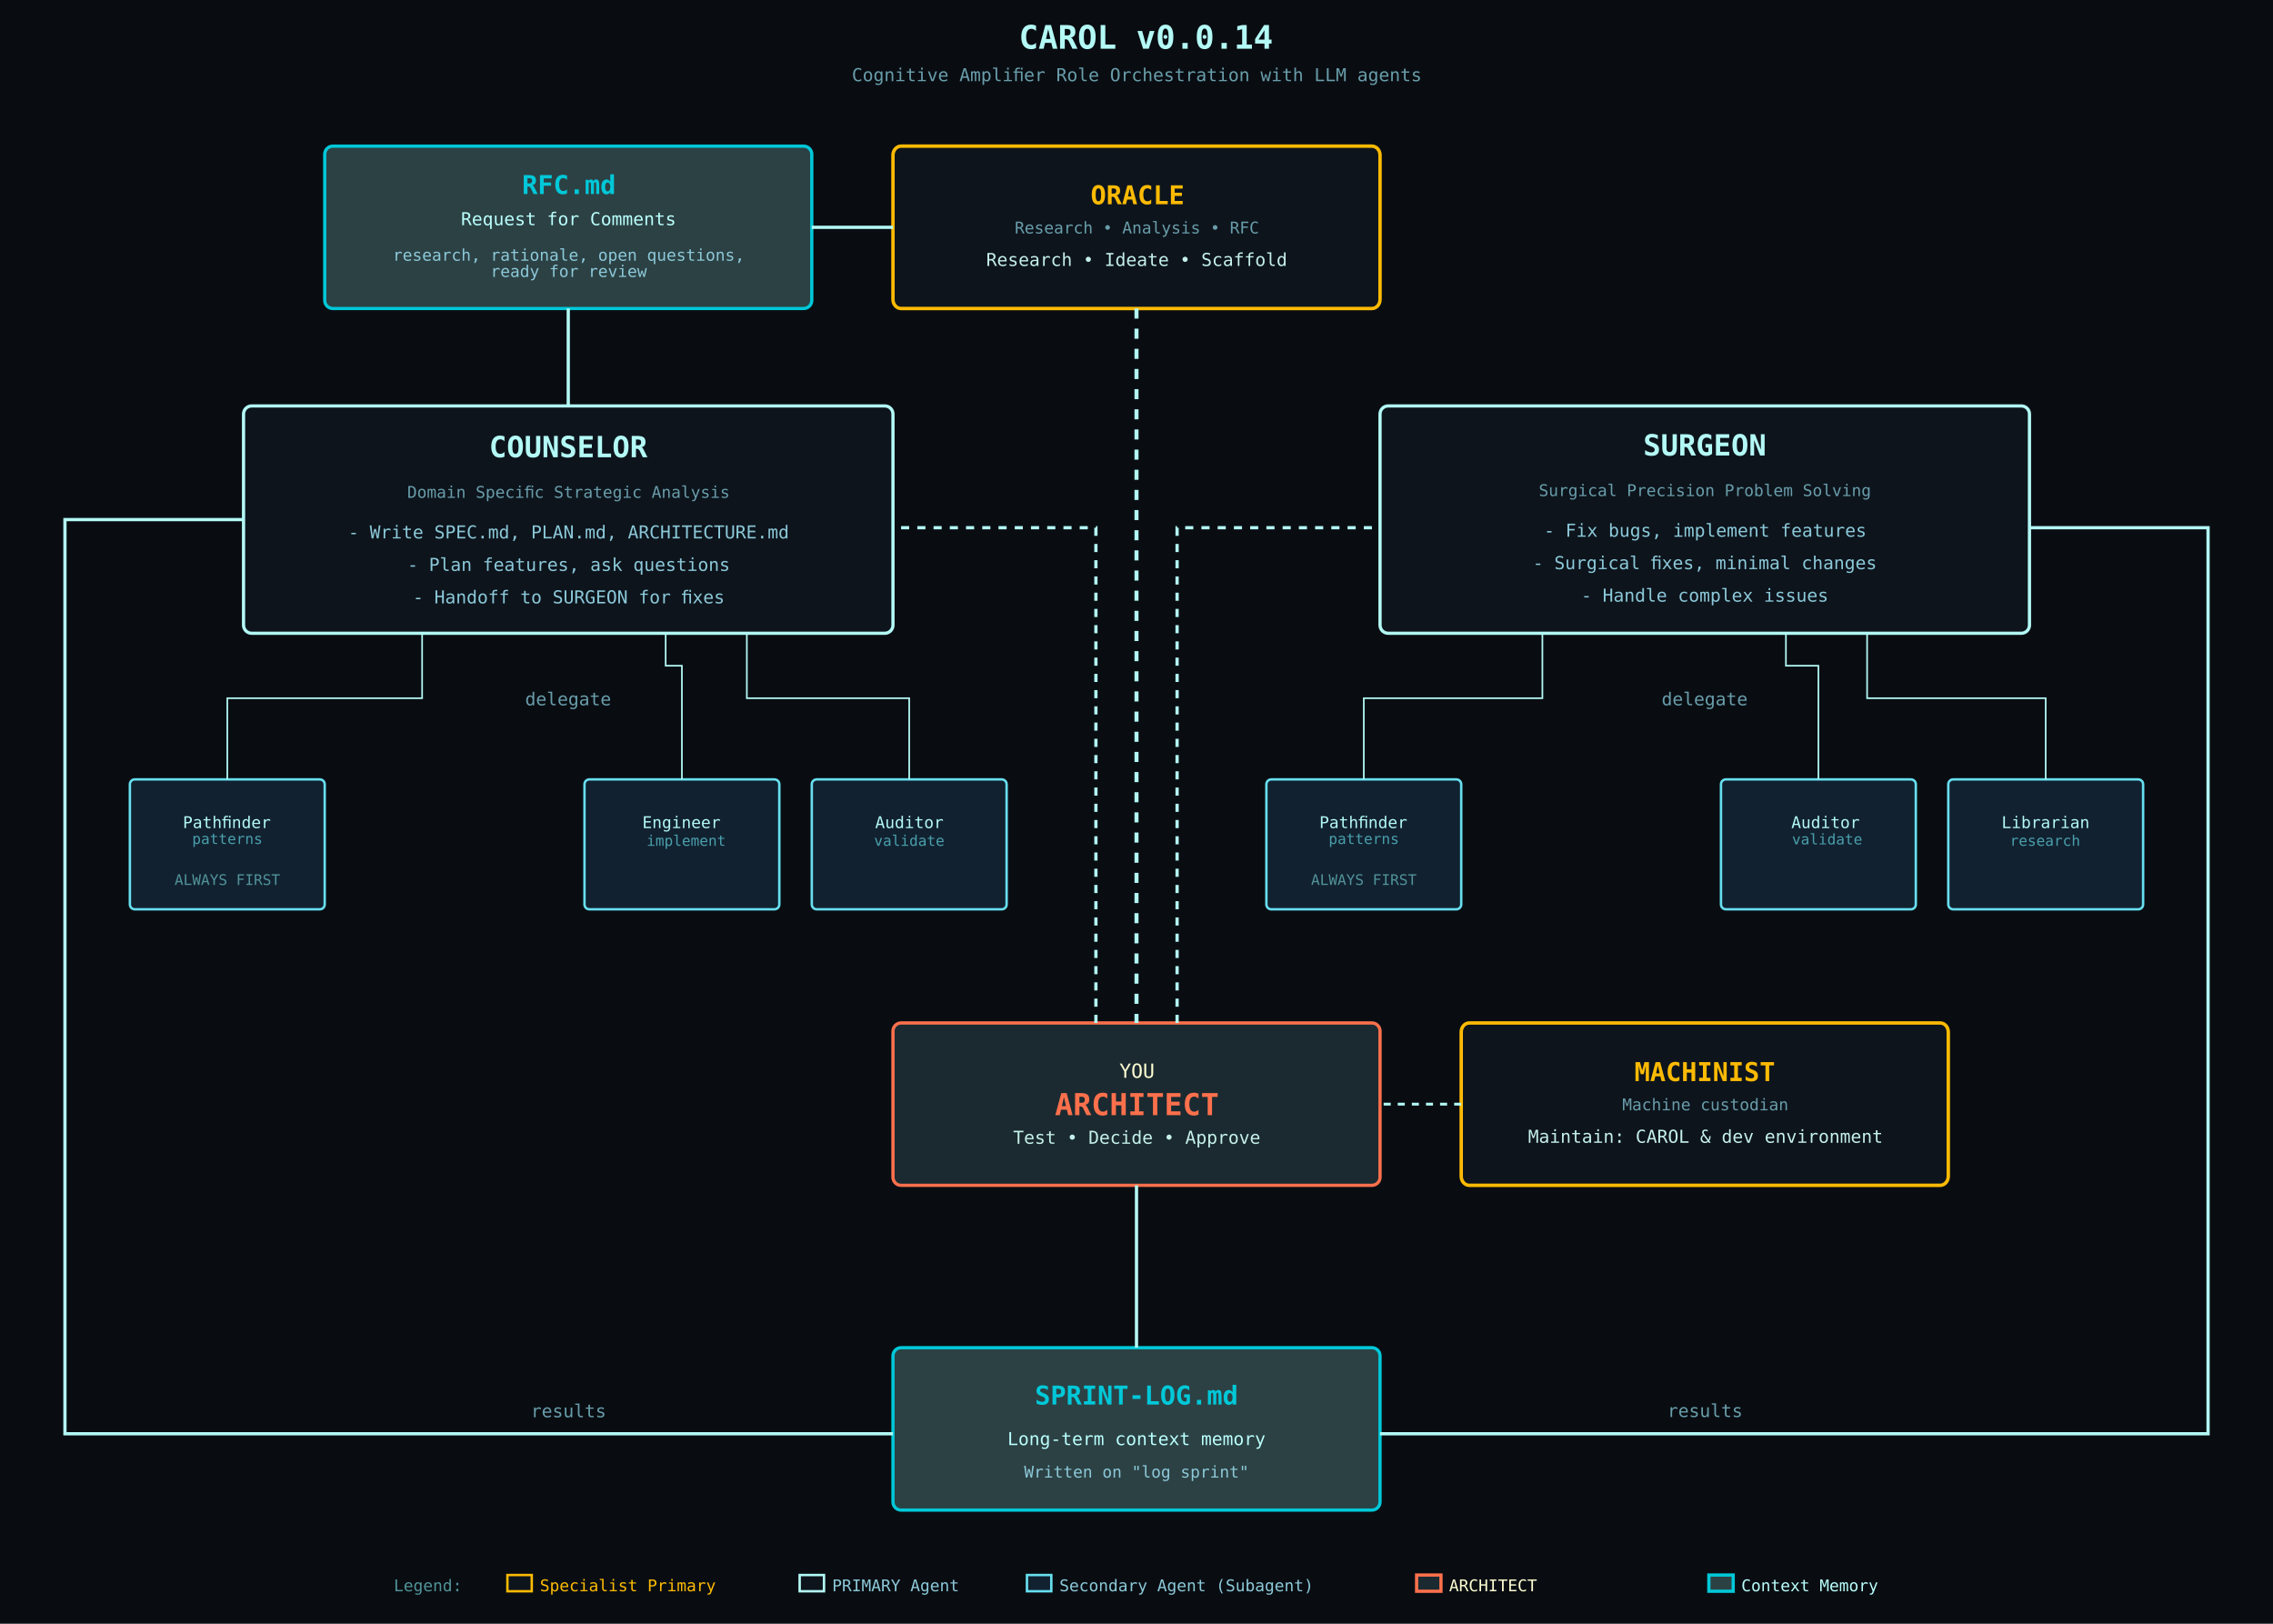
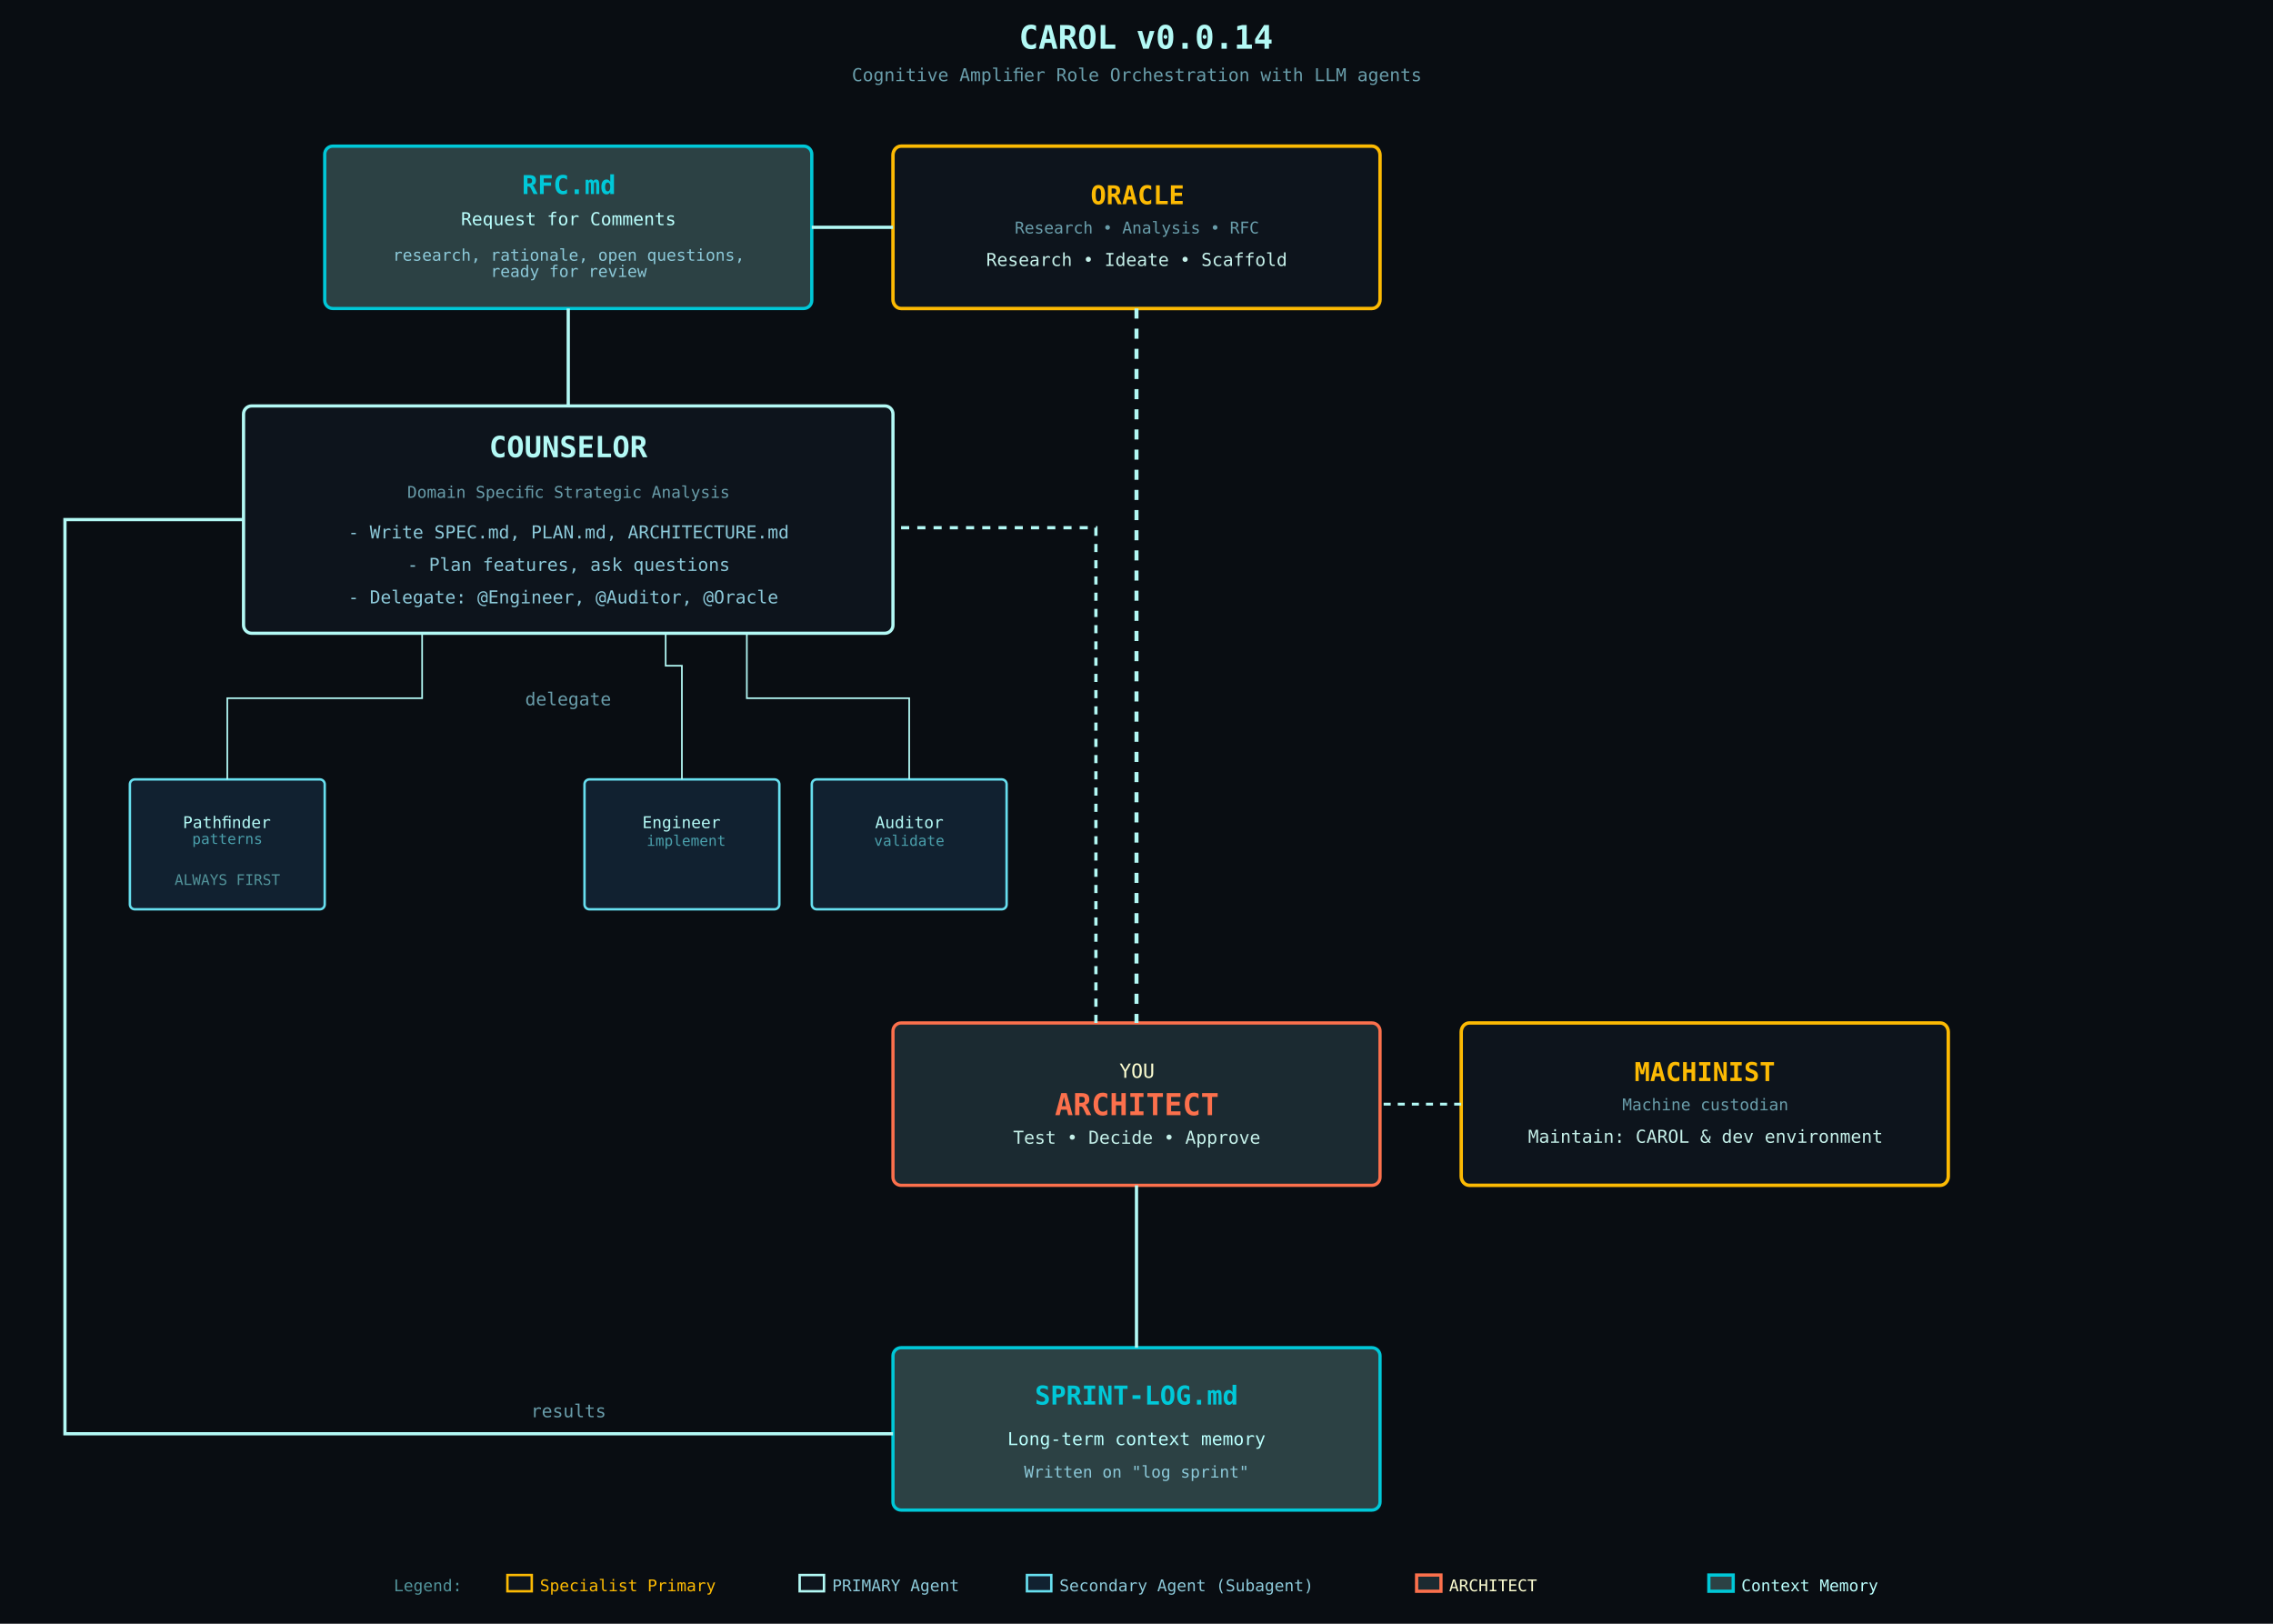
<svg xmlns="http://www.w3.org/2000/svg" width="1400px" height="1000px" version="1.1" xml:space="preserve" style="fill-rule:evenodd;clip-rule:evenodd;">
  <rect x="0" y="0" width="1400" height="1000" style="fill:#090d12;" />
  <text x="627.554px" y="30px" style="font-family:'Menlo-Bold', 'Menlo', monospace;font-weight:700;font-size:20px;fill:#b3f9f5;">CAROL v0.0.14</text>
  <text x="524.674px" y="50px" style="font-family:'Menlo-Regular', 'Menlo', monospace;font-size:11px;fill:#699daa;">Cognitive Ampliﬁer Role Orchestration with LLM agents</text>
  <g>
    <g>
      <path d="M850,95.556L850,184.444C850,187.511 847.76,190 845,190L555,190C552.24,190 550,187.511 550,184.444L550,95.556C550,92.489 552.24,90 555,90L845,90C847.76,90 850,92.489 850,95.556Z" style="fill:#0d141c;stroke:#fcba03;stroke-width:2.11px;" />
      <g>
        <text x="671.715px" y="125.793px" style="font-family:'Menlo-Bold', 'Menlo', monospace;font-weight:700;font-size:16px;fill:#fcba03;">ORACLE</text>
        <text x="625.000px" y="143.793px" style="font-family:'Menlo-Regular', 'Menlo', monospace;font-size:10px;fill:#699daa;">Research • Analysis • RFC</text>
        <text x="607.413px" y="163.793px" style="font-family:'Menlo-Regular', 'Menlo', monospace;font-size:11px;fill:#c5f0e9;">Research • Ideate • Scaffold</text>
      </g>
    </g>
  </g>
  <g>
    <g>
      <path d="M1200,635.556L1200,724.444C1200,727.511 1197.76,730 1195,730L905,730C902.24,730 900,727.511 900,724.444L900,635.556C900,632.489 902.24,630 905,630L1195,630C1197.76,630 1200,632.489 1200,635.556Z" style="fill:#0d141c;stroke:#fcba03;stroke-width:2.11px;" />
      <g>
        <g transform="matrix(16,0,0,16,1093.363,665.793)">
                </g>
        <text x="1006.668px" y="665.793px" style="font-family:'Menlo-Bold', 'Menlo', monospace;font-weight:700;font-size:16px;fill:#fcba03;">MACHINIST</text>
        <g transform="matrix(10,0,0,10,1101.531,683.793)">
                </g>
        <text x="999.182px" y="683.793px" style="font-family:'Menlo-Regular', 'Menlo', monospace;font-size:10px;fill:#699daa;">Machine custodian</text>
        <g transform="matrix(11,0,0,11,1159.715,703.793)">
                </g>
        <text x="941.171px" y="703.793px" style="font-family:'Menlo-Regular', 'Menlo', monospace;font-size:11px;fill:#c5f0e9;">Maintain: CAROL &amp; dev environment</text>
      </g>
    </g>
  </g>
  <g>
    <path d="M550,255L550,385C550,387.76 547.76,390 545,390L155,390C152.24,390 150,387.76 150,385L150,255C150,252.24 152.24,250 155,250L545,250C547.76,250 550,252.24 550,255Z" style="fill:#0d141c;stroke:#b3f9f5;stroke-width:2px;" />
-     <path d="M1250,255L1250,385C1250,387.76 1247.76,390 1245,390L855,390C852.24,390 850,387.76 850,385L850,255C850,252.24 852.24,250 855,250L1245,250C1247.76,250 1250,252.24 1250,255Z" style="fill:#0d141c;stroke:#b3f9f5;stroke-width:2px;" />
  </g>
  <g>
    <g>
      <text x="301.234px" y="281.602px" style="font-family:'Menlo-Bold', 'Menlo', monospace;font-weight:700;font-size:18px;fill:#b3f9f5;">COUNSELOR</text>
      <text x="250.823px" y="306.602px" style="font-family:'Menlo-Regular', 'Menlo', monospace;font-size:10px;fill:#699daa;">Domain Speciﬁc Strategic Analysis</text>
      <text x="214.477px" y="331.602px" style="font-family:'Menlo-Regular', 'Menlo', monospace;font-size:11px;fill:#8cc9d9;">- Write SPEC.md, PLAN.md, ARCHITECTURE.md</text>
      <text x="250.933px" y="351.602px" style="font-family:'Menlo-Regular', 'Menlo', monospace;font-size:11px;fill:#8cc9d9;">- Plan features, ask questions</text>
-       <text x="254.244px" y="371.602px" style="font-family:'Menlo-Regular', 'Menlo', monospace;font-size:11px;fill:#8cc9d9;">- Handoff to SURGEON for ﬁxes</text>
-     </g>
-     <g>
-       <text x="1012.071px" y="280.536px" style="font-family:'Menlo-Bold', 'Menlo', monospace;font-weight:700;font-size:18px;fill:#b3f9f5;">SURGEON</text>
-       <text x="947.778px" y="305.536px" style="font-family:'Menlo-Regular', 'Menlo', monospace;font-size:10px;fill:#699daa;">Surgical Precision Problem Solving</text>
-       <text x="950.933px" y="330.536px" style="font-family:'Menlo-Regular', 'Menlo', monospace;font-size:11px;fill:#8cc9d9;">- Fix bugs, implement features</text>
-       <text x="944.039px" y="350.536px" style="font-family:'Menlo-Regular', 'Menlo', monospace;font-size:11px;fill:#8cc9d9;">- Surgical ﬁxes, minimal changes</text>
-       <text x="973.841px" y="370.536px" style="font-family:'Menlo-Regular', 'Menlo', monospace;font-size:11px;fill:#8cc9d9;">- Handle complex issues</text>
+       <text x="214.477px" y="371.602px" style="font-family:'Menlo-Regular', 'Menlo', monospace;font-size:11px;fill:#8cc9d9;">- Delegate: @Engineer, @Auditor, @Oracle</text>
    </g>
  </g>
  <g>
    <path d="M200,483L200,557C200,558.656 198.656,560 197,560L83,560C81.344,560 80,558.656 80,557L80,483C80,481.344 81.344,480 83,480L197,480C198.656,480 200,481.344 200,483Z" style="fill:#112130;stroke:#67dfef;stroke-width:1.5px;" />
    <path d="M480,483L480,557C480,558.656 478.656,560 477,560L363,560C361.344,560 360,558.656 360,557L360,483C360,481.344 361.344,480 363,480L477,480C478.656,480 480,481.344 480,483Z" style="fill:#112130;stroke:#67dfef;stroke-width:1.5px;" />
    <path d="M620,483L620,557C620,558.656 618.656,560 617,560L503,560C501.344,560 500,558.656 500,557L500,483C500,481.344 501.344,480 503,480L617,480C618.656,480 620,481.344 620,483Z" style="fill:#112130;stroke:#67dfef;stroke-width:1.5px;" />
-     <path d="M900,483L900,557C900,558.656 898.656,560 897,560L783,560C781.344,560 780,558.656 780,557L780,483C780,481.344 781.344,480 783,480L897,480C898.656,480 900,481.344 900,483Z" style="fill:#112130;stroke:#67dfef;stroke-width:1.5px;" />
-     <path d="M1180,483L1180,557C1180,558.656 1178.656,560 1177,560L1063,560C1061.344,560 1060,558.656 1060,557L1060,483C1060,481.344 1061.344,480 1063,480L1177,480C1178.656,480 1180,481.344 1180,483Z" style="fill:#112130;stroke:#67dfef;stroke-width:1.5px;" />
-     <path d="M1320,483L1320,557C1320,558.656 1318.656,560 1317,560L1203,560C1201.344,560 1200,558.656 1200,557L1200,483C1200,481.344 1201.344,480 1203,480L1317,480C1318.656,480 1320,481.344 1320,483Z" style="fill:#112130;stroke:#67dfef;stroke-width:1.5px;" />
  </g>
  <g>
    <text x="112.617px" y="510px" style="font-family:'Menlo-Regular', 'Menlo', monospace;font-size:10px;fill:#b3f9f5;">Pathﬁnder</text>
    <text x="118.355px" y="519.758px" style="font-family:'Menlo-Regular', 'Menlo', monospace;font-size:9px;fill:#4a9fab;">patterns</text>
    <text x="107.511px" y="545px" style="font-family:'Menlo-Regular', 'Menlo', monospace;font-size:9px;fill:#519299;">ALWAYS FIRST</text>
    <text x="395.627px" y="510px" style="font-family:'Menlo-Regular', 'Menlo', monospace;font-size:10px;fill:#b3f9f5;">Engineer</text>
    <text x="398.278px" y="520.903px" style="font-family:'Menlo-Regular', 'Menlo', monospace;font-size:9px;fill:#4a9fab;">implement</text>
    <text x="539.028px" y="510px" style="font-family:'Menlo-Regular', 'Menlo', monospace;font-size:10px;fill:#b3f9f5;">Auditor</text>
    <text x="538.355px" y="520.903px" style="font-family:'Menlo-Regular', 'Menlo', monospace;font-size:9px;fill:#4a9fab;">validate</text>
-     <text x="812.617px" y="510px" style="font-family:'Menlo-Regular', 'Menlo', monospace;font-size:10px;fill:#b3f9f5;">Pathﬁnder</text>
-     <text x="818.355px" y="519.758px" style="font-family:'Menlo-Regular', 'Menlo', monospace;font-size:9px;fill:#4a9fab;">patterns</text>
-     <text x="807.511px" y="545px" style="font-family:'Menlo-Regular', 'Menlo', monospace;font-size:9px;fill:#519299;">ALWAYS FIRST</text>
-     <text x="1103.311px" y="510px" style="font-family:'Menlo-Regular', 'Menlo', monospace;font-size:10px;fill:#b3f9f5;">Auditor</text>
-     <text x="1103.727px" y="520.031px" style="font-family:'Menlo-Regular', 'Menlo', monospace;font-size:9px;fill:#4a9fab;">validate</text>
-     <text x="1232.827px" y="510px" style="font-family:'Menlo-Regular', 'Menlo', monospace;font-size:10px;fill:#b3f9f5;">Librarian</text>
-     <text x="1237.931px" y="520.89px" style="font-family:'Menlo-Regular', 'Menlo', monospace;font-size:9px;fill:#4a9fab;">research</text>
  </g>
  <g>
    <g>
      <path d="M850,835L850,925C850,927.76 847.76,930 845,930L555,930C552.24,930 550,927.76 550,925L550,835C550,832.24 552.24,830 555,830L845,830C847.76,830 850,832.24 850,835Z" style="fill:#2c4144;stroke:#00c8d8;stroke-width:2px;" />
      <g>
        <text x="637.387px" y="865px" style="font-family:'Menlo-Bold', 'Menlo', monospace;font-weight:700;font-size:16px;fill:#00c8d8;">SPRINT-LOG.md</text>
        <text x="620.529px" y="890px" style="font-family:'Menlo-Regular', 'Menlo', monospace;font-size:11px;fill:#bafffd;">Long-term context memory</text>
        <text x="630.764px" y="910px" style="font-family:'Menlo-Regular', 'Menlo', monospace;font-size:10px;fill:#8cc9d9;">Written on "log sprint"</text>
      </g>
    </g>
    <g>
      <path d="M500,95L500,185C500,187.76 497.76,190 495,190L205,190C202.24,190 200,187.76 200,185L200,95C200,92.24 202.24,90 205,90L495,90C497.76,90 500,92.24 500,95Z" style="fill:#2c4144;stroke:#00c8d8;stroke-width:2px;" />
      <g>
        <text x="321.531px" y="119.497px" style="font-family:'Menlo-Bold', 'Menlo', monospace;font-weight:700;font-size:16px;fill:#00c8d8;">RFC.md</text>
        <text x="283.936px" y="138.71px" style="font-family:'Menlo-Regular', 'Menlo', monospace;font-size:11px;fill:#bafffd;">Request for Comments</text>
        <g>
          <text x="241.917px" y="160.579px" style="font-family:'Menlo-Regular', 'Menlo', monospace;font-size:10px;fill:#8cc9d9;">research, rationale, open questions,</text>
          <text x="302.122px" y="170.579px" style="font-family:'Menlo-Regular', 'Menlo', monospace;font-size:10px;fill:#8cc9d9;">ready for review</text>
        </g>
      </g>
    </g>
  </g>
  <g>
    <path d="M850,635L850,725C850,727.76 847.76,730 845,730L555,730C552.24,730 550,727.76 550,725L550,635C550,632.24 552.24,630 555,630L845,630C847.76,630 850,632.24 850,635Z" style="fill:#1b2a31;stroke:#fc704c;stroke-width:2px;" />
  </g>
  <g>
    <g>
      <text x="649.699px" y="686.793px" style="font-family:'Menlo-Bold', 'Menlo', monospace;font-weight:700;font-size:18.662px;fill:#fc704c;">ARCHITECT</text>
      <text x="689.488px" y="663.779px" style="font-family:'Menlo-Regular', 'Menlo', monospace;font-size:12px;fill:#feffd2;">YOU</text>
      <text x="624.018px" y="704.408px" style="font-family:'Menlo-Regular', 'Menlo', monospace;font-size:11px;fill:#c5f0e9;">Test • Decide • Approve</text>
    </g>
  </g>
  <g>
    <path d="M260,390L260,430L140,430L140,480" style="fill:none;stroke:#b3f9f5;stroke-width:1px;" />
    <path d="M410,390L410,410L420,410L420,480" style="fill:none;stroke:#b3f9f5;stroke-width:1px;" />
    <path d="M460,390L460,430L560,430L560,480" style="fill:none;stroke:#b3f9f5;stroke-width:1px;" />
-     <path d="M950,390L950,430L840,430L840,480" style="fill:none;stroke:#b3f9f5;stroke-width:1px;" />
-     <path d="M1100,390L1100,410L1120,410L1120,480" style="fill:none;stroke:#b3f9f5;stroke-width:1px;" />
-     <path d="M1150,390L1150,430L1260,430L1260,480" style="fill:none;stroke:#b3f9f5;stroke-width:1px;" />
    <path d="M555,325L675,325L675,630" style="fill:none;stroke:#b3f9f5;stroke-width:2px;stroke-dasharray:5,5;" />
    <path d="M700,190L700,630" style="fill:none;stroke:#b3f9f5;stroke-width:2.48px;stroke-dasharray:6.206,6.206;" />
-     <path d="M845,325L725,325L725,630" style="fill:none;stroke:#b3f9f5;stroke-width:2px;stroke-dasharray:5,5;" />
    <path d="M900,680L850,680" style="fill:none;stroke:#b3f9f5;stroke-width:1.74px;stroke-dasharray:4.344,4.344;" />
-     <path d="M850,883L1360,883L1360,325L1250,325" style="fill:none;stroke:#b3f9f5;stroke-width:2px;" />
    <path d="M150,320L40,320L40,883L550,883" style="fill:none;stroke:#b3f9f5;stroke-width:2px;" />
    <path d="M350,190L350,250" style="fill:none;stroke:#b3f9f5;stroke-width:2px;" />
    <path d="M550,140L500,140" style="fill:none;stroke:#b3f9f5;stroke-width:2px;" />
    <path d="M700,730L700,830" style="fill:none;stroke:#b3f9f5;stroke-width:2px;" />
  </g>
  <g>
    <text x="323.445px" y="434.39px" style="font-family:'Menlo-Regular', 'Menlo', monospace;font-size:11px;fill:#699daa;">delegate</text>
-     <text x="1023.445px" y="434.39px" style="font-family:'Menlo-Regular', 'Menlo', monospace;font-size:11px;fill:#699daa;">delegate</text>
    <text x="326.982px" y="872.844px" style="font-family:'Menlo-Regular', 'Menlo', monospace;font-size:11px;fill:#699daa;">results</text>
-     <text x="1026.982px" y="872.688px" style="font-family:'Menlo-Regular', 'Menlo', monospace;font-size:11px;fill:#699daa;">results</text>
  </g>
  <g>
    <g>
      <text x="242.527px" y="980px" style="font-family:'Menlo-Regular', 'Menlo', monospace;font-size:10px;fill:#519299;">Legend:</text>
      <rect x="312.527" y="970" width="15" height="10" style="fill:#0d141c;stroke:#fcba03;stroke-width:1.5px;" />
      <text x="332.527px" y="980px" style="font-family:'Menlo-Regular', 'Menlo', monospace;font-size:10px;fill:#fcba03;">Specialist Primary</text>
      <rect x="492.527" y="970" width="15" height="10" style="fill:#0d141c;stroke:#b3f9f5;stroke-width:1.5px;" />
      <text x="512.527px" y="980px" style="font-family:'Menlo-Regular', 'Menlo', monospace;font-size:10px;fill:#8cc9d9;">PRIMARY Agent</text>
      <rect x="632.527" y="970" width="15" height="10" style="fill:#112130;stroke:#67dfef;stroke-width:1.5px;" />
      <text x="652.527px" y="980px" style="font-family:'Menlo-Regular', 'Menlo', monospace;font-size:10px;fill:#8cc9d9;">Secondary Agent (Subagent)</text>
      <rect x="872.527" y="970" width="15" height="10" style="fill:#1b2a31;stroke:#fc704c;stroke-width:2px;" />
      <text x="892.527px" y="980px" style="font-family:'Menlo-Regular', 'Menlo', monospace;font-size:10px;fill:#feffd2;">ARCHITECT</text>
      <rect x="1052.527" y="970" width="15" height="10" style="fill:#2c4144;stroke:#00c8d8;stroke-width:2px;" />
      <text x="1072.527px" y="980px" style="font-family:'Menlo-Regular', 'Menlo', monospace;font-size:10px;fill:#bafffd;">Context Memory</text>
    </g>
  </g>
</svg>
